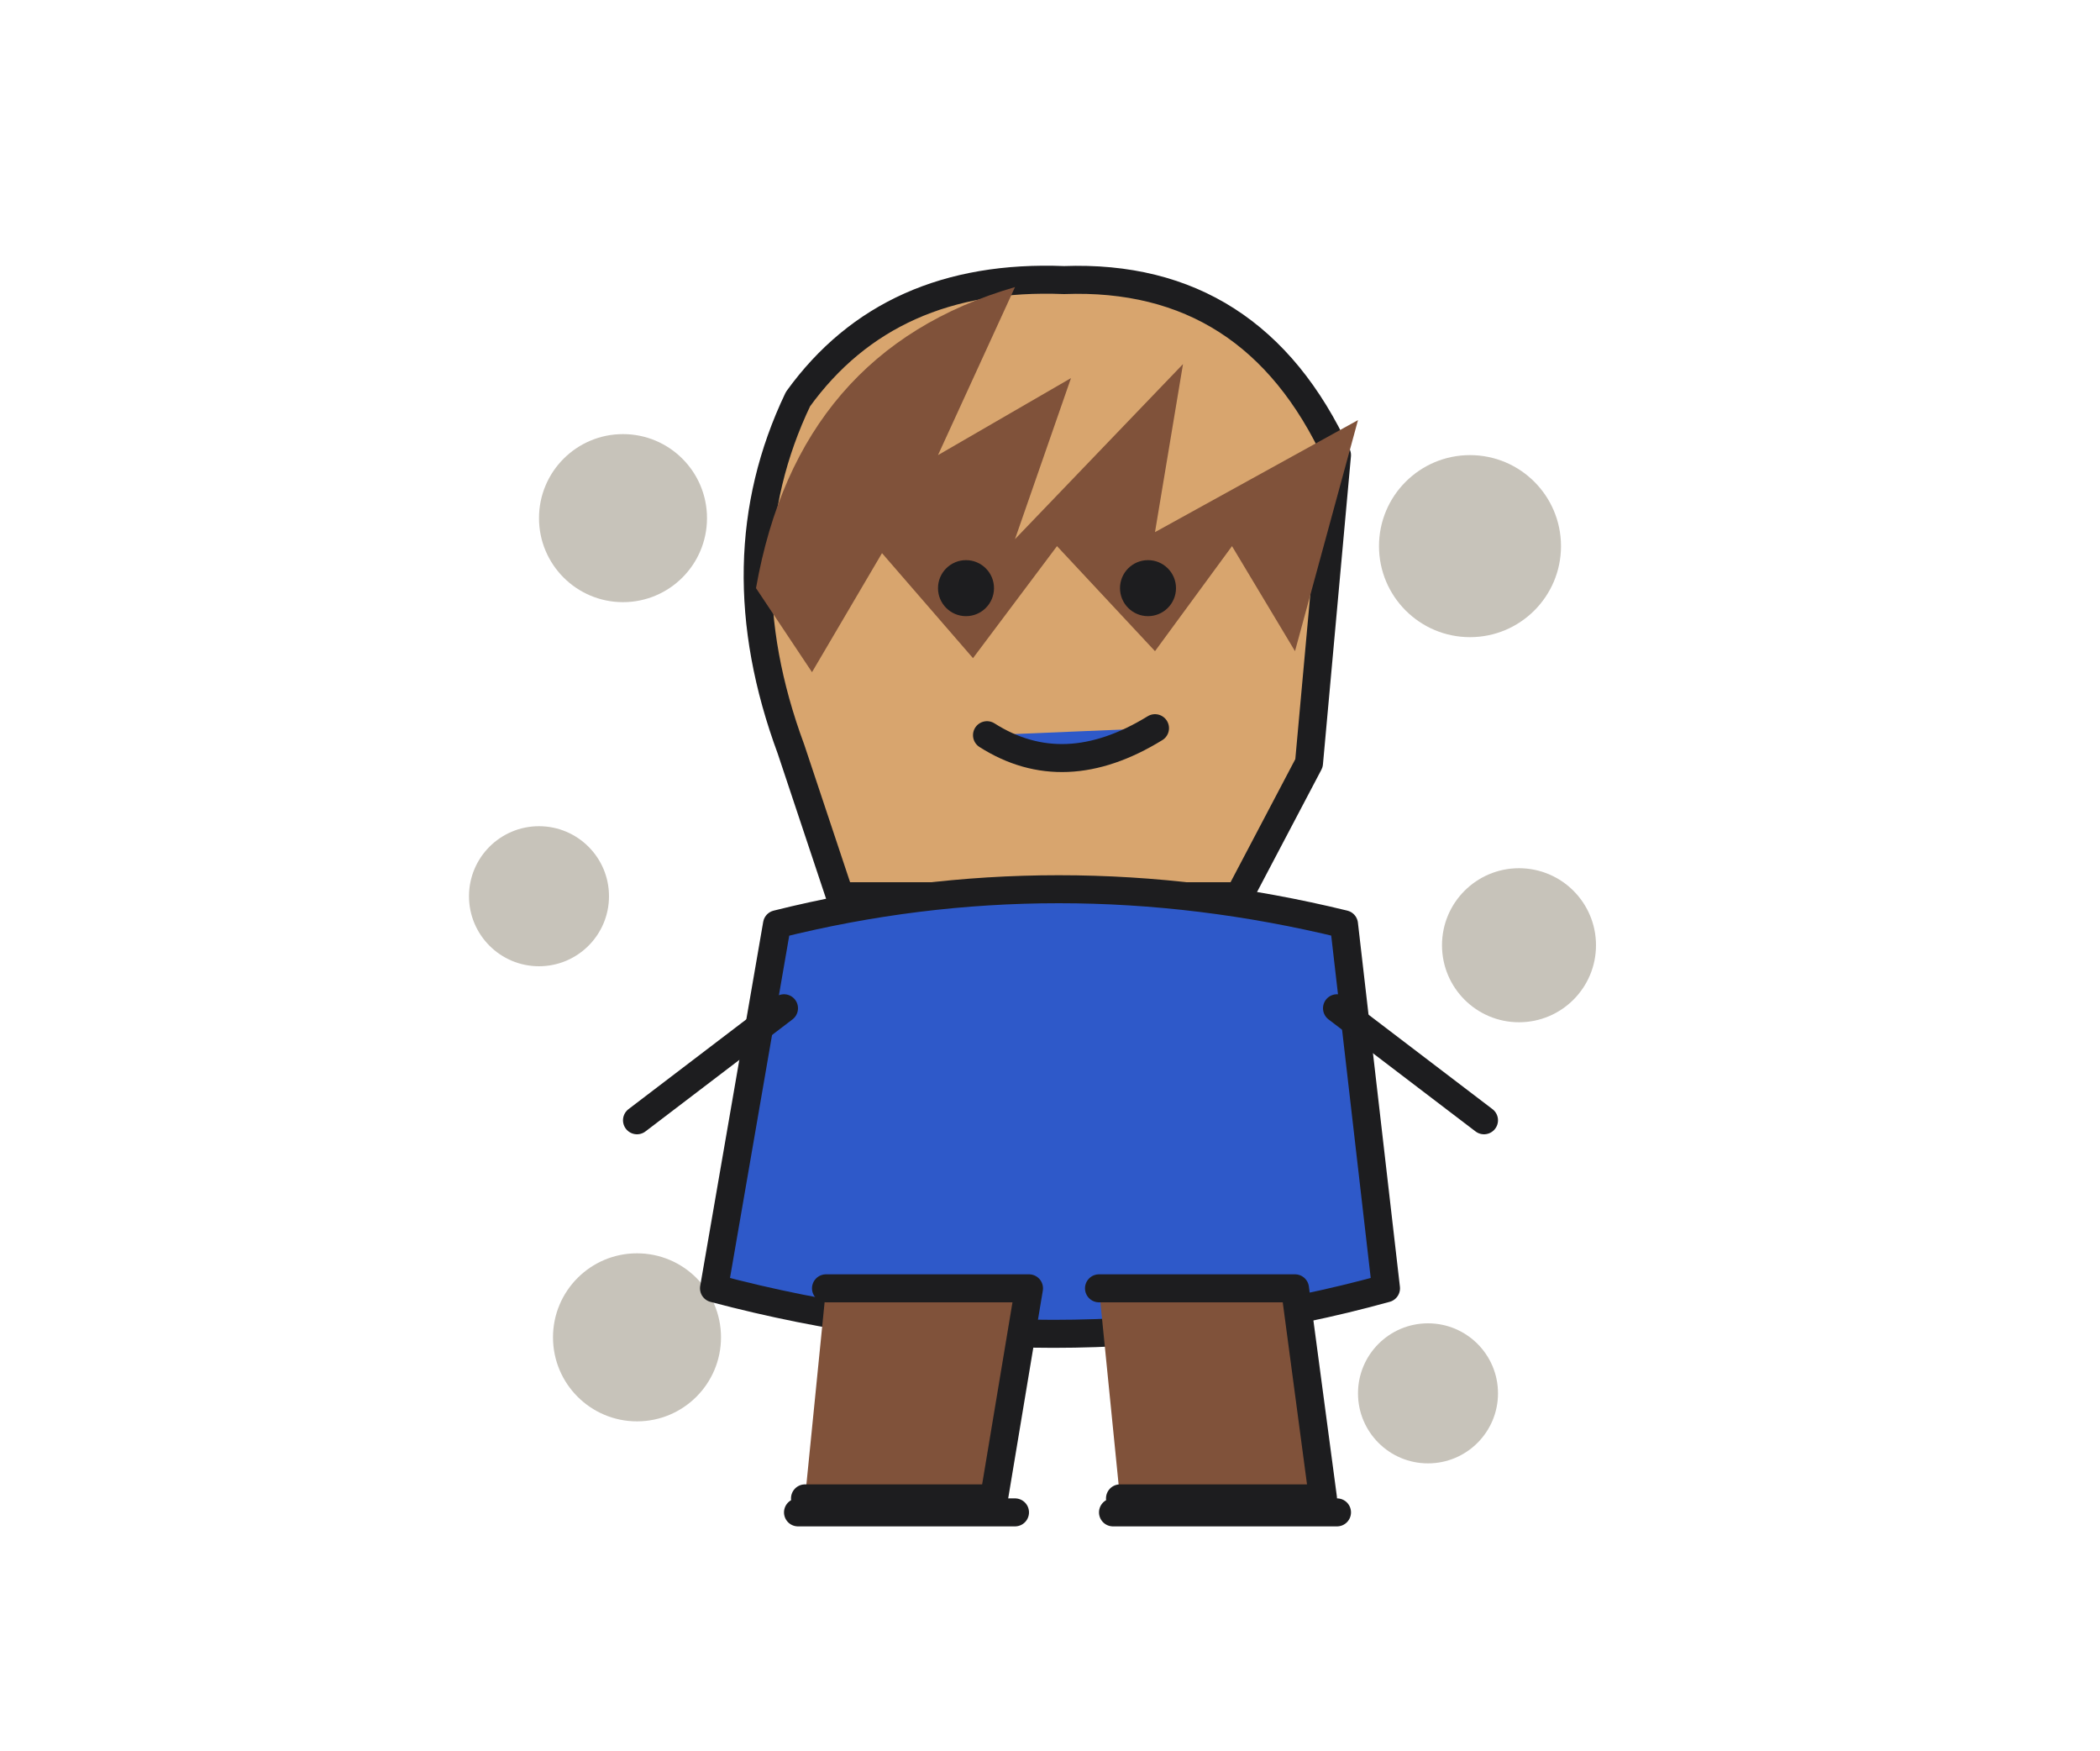
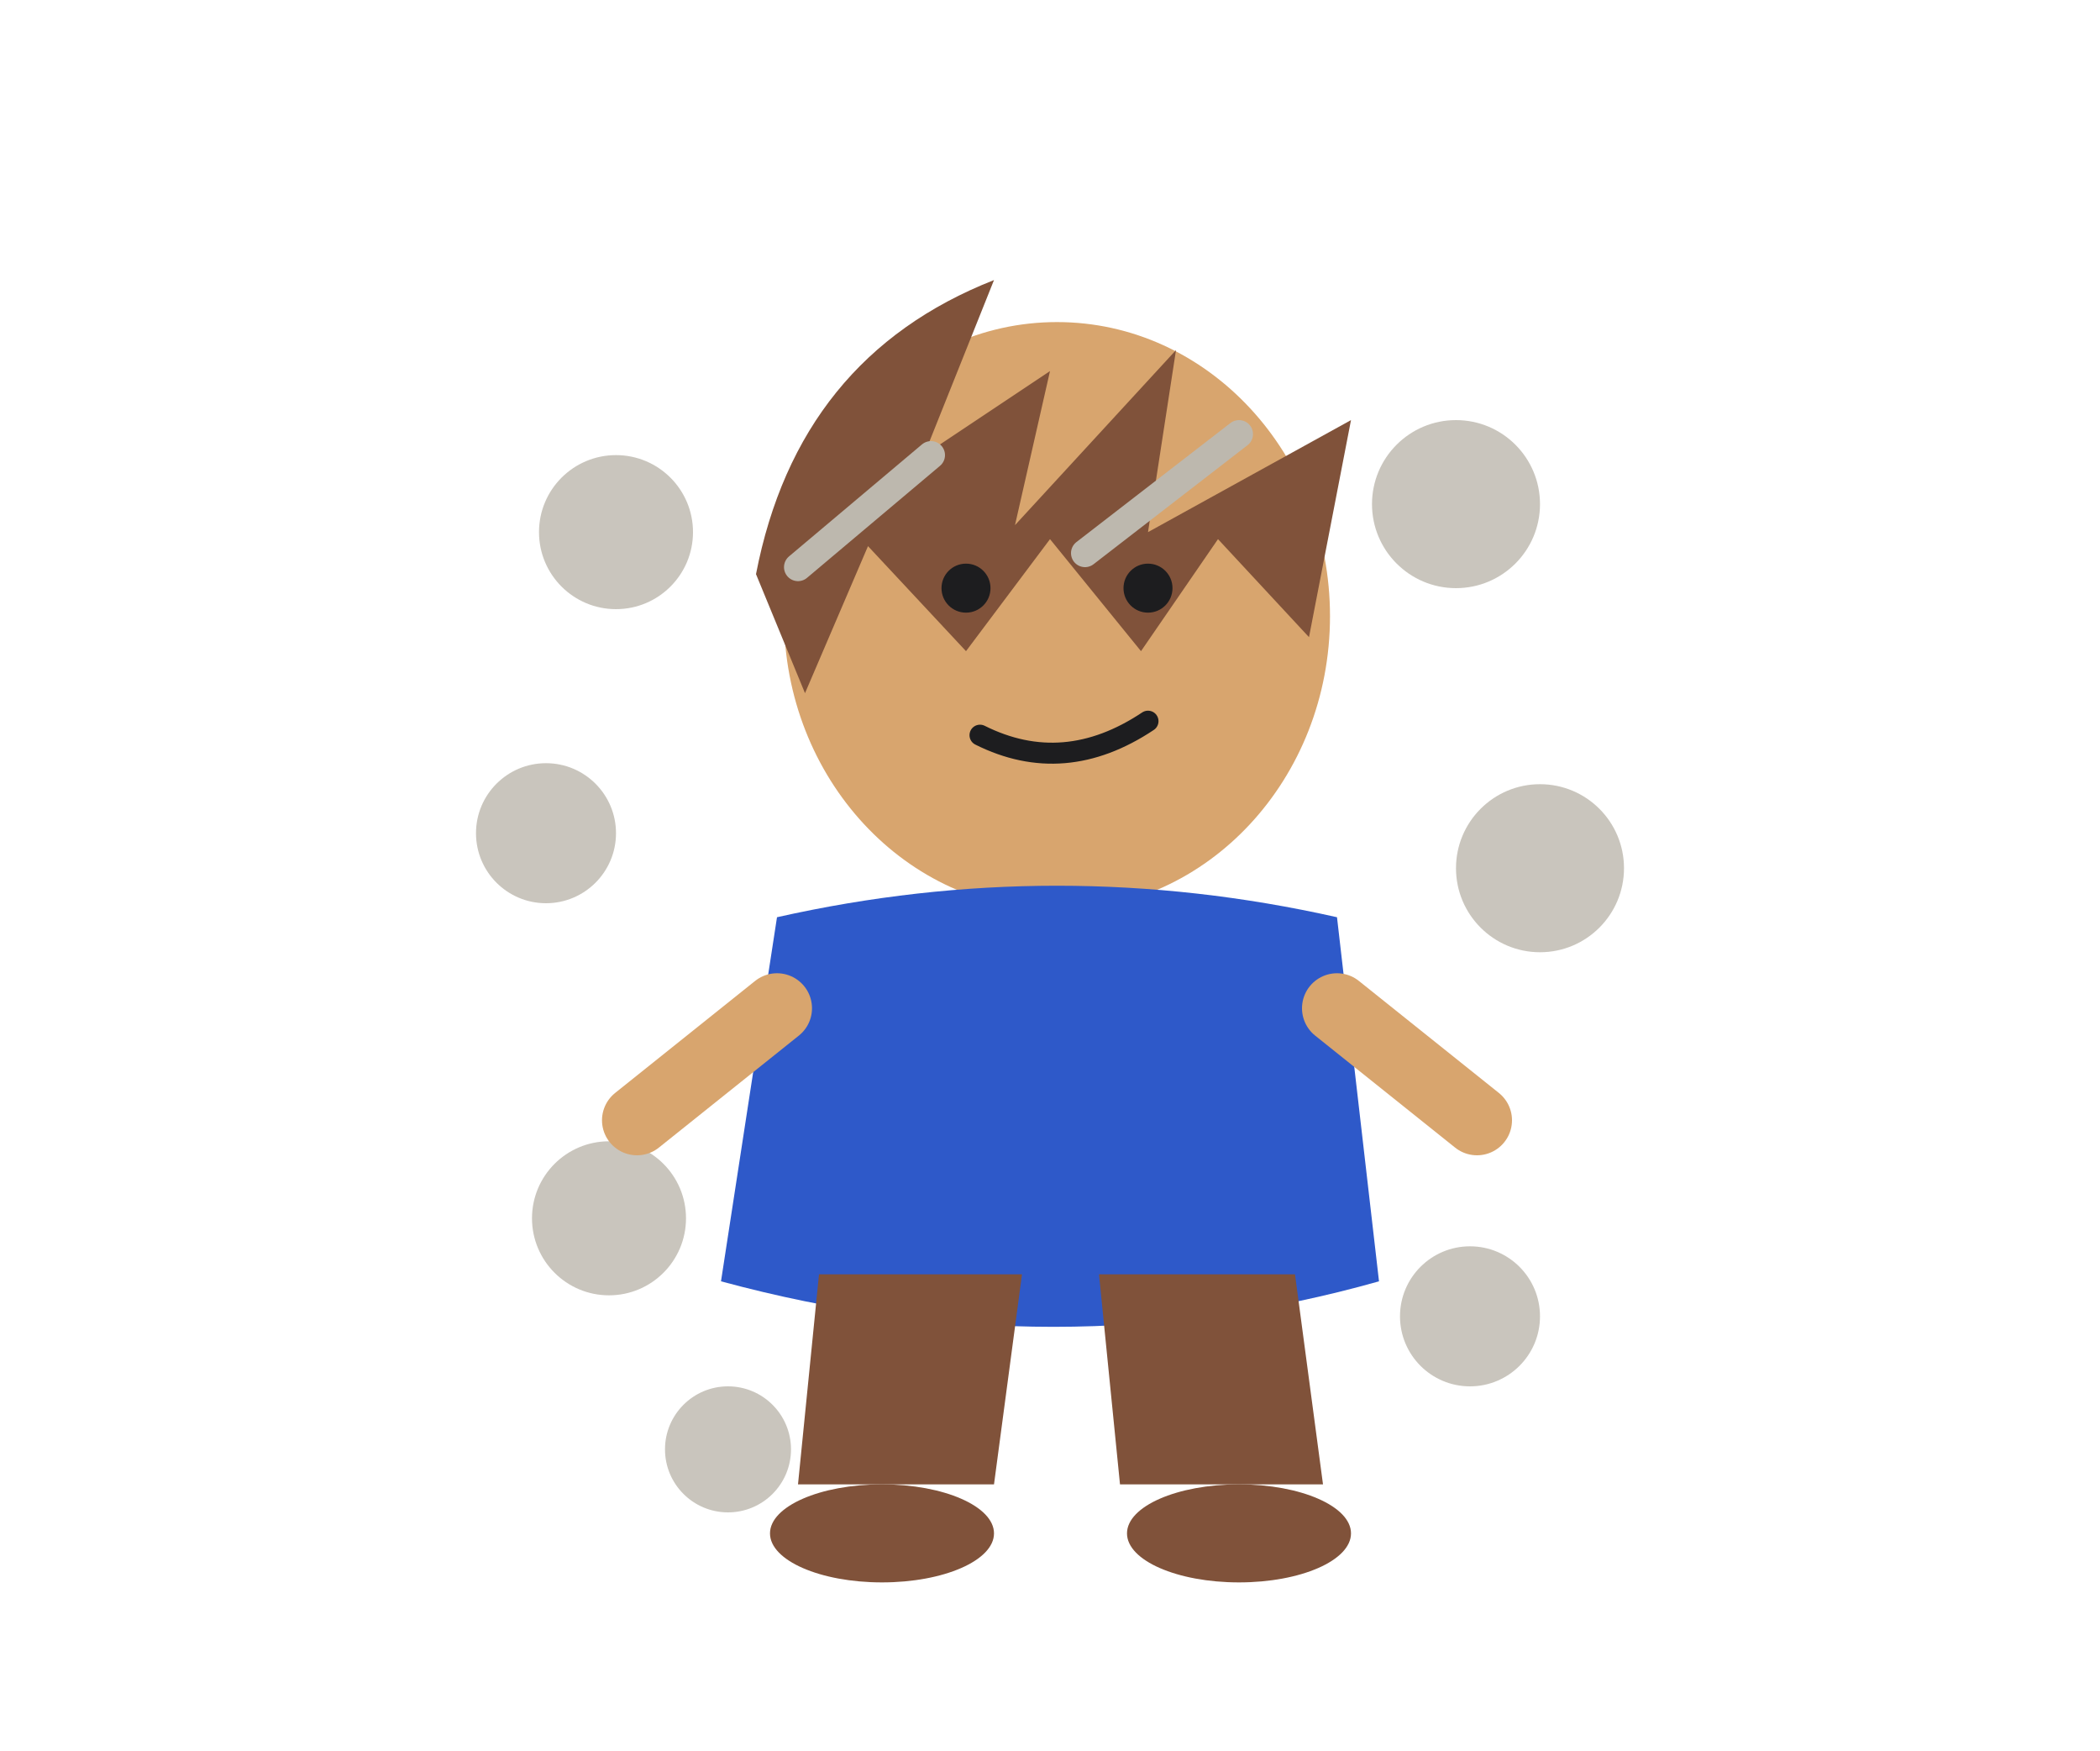
<svg xmlns="http://www.w3.org/2000/svg" width="300" height="250" viewBox="0 0 300 250">
-   <g fill="#BDB8AE" opacity=".85">
-     <circle cx="89" cy="74" r="12" />
-     <circle cx="210" cy="78" r="13" />
-     <circle cx="77" cy="128" r="10" />
-     <circle cx="217" cy="135" r="11" />
-     <circle cx="91" cy="191" r="12" />
-     <circle cx="204" cy="199" r="10" />
+   <g fill="#BDB8AE" opacity=".82">
+     <circle cx="88" cy="76" r="11" />
+     <circle cx="208" cy="72" r="12" />
+     <circle cx="78" cy="119" r="10" />
+     <circle cx="220" cy="124" r="12" />
+     <circle cx="87" cy="174" r="11" />
+     <circle cx="210" cy="188" r="10" />
+     <circle cx="104" cy="207" r="9" />
  </g>
-   <g stroke="#1D1D1F" stroke-width="4" stroke-linecap="round" stroke-linejoin="round">
-     <path d="M113 107 Q103 80 114 57 Q127 39 152 40 Q179 39 191 65 L187 109 L177 128 L120 128Z" fill="#D8A56E" />
-     <path d="M108 84 Q114 50 145 41 L134 65 L153 54 L145 77 L169 52 L165 76 L194 60 L185 93 L176 78 L165 93 L151 78 L139 94 L126 79 L116 96Z" fill="#80523A" stroke="none" />
-     <circle cx="138" cy="84" r="4" fill="#1D1D1F" stroke="none" />
-     <circle cx="164" cy="84" r="4" fill="#1D1D1F" stroke="none" />
-     <path d="M141 105 Q152 112 165 104 M111 132 Q151 122 192 132 L198 184 Q151 197 102 184Z" fill="#2E59C9" />
-     <path d="M112 144 L91 160 M191 144 L212 160" fill="none" />
-     <path d="M118 184 L147 184 L142 214 L115 214 M157 184 L185 184 L189 214 L160 214" fill="#80523A" />
-     <path d="M114 216 L145 216 M159 216 L191 216" fill="none" />
-   </g>
+   <ellipse cx="151" cy="88" rx="39" ry="42" fill="#D8A56E" />
+   <path d="M108 82 Q114 51 142 40 L132 65 L150 53 L145 75 L168 50 L164 76 L193 60 L187 91 L174 77 L163 93 L150 77 L138 93 L124 78 L115 99Z" fill="#80523A" />
+   <path d="M114 81 L133 65 M155 79 L177 62" stroke="#BDB8AE" stroke-width="4" stroke-linecap="round" />
+   <circle cx="138" cy="84" r="3.5" fill="#1D1D1F" />
+   <circle cx="164" cy="84" r="3.5" fill="#1D1D1F" />
+   <path d="M140 105 Q152 111 164 103" fill="none" stroke="#1D1D1F" stroke-width="3" stroke-linecap="round" />
+   <path d="M111 131 Q151 122 191 131 L197 183 Q151 196 103 183Z" fill="#2E59C9" />
+   <path d="M111 144 L91 160 M191 144 L211 160" stroke="#D8A56E" stroke-width="10" stroke-linecap="round" />
+   <path d="M117 182 L146 182 L142 212 L114 212 M157 182 L185 182 L189 212 L160 212" fill="#80523A" />
+   <ellipse cx="126" cy="219" rx="16" ry="7" fill="#80523A" />
+   <ellipse cx="177" cy="219" rx="16" ry="7" fill="#80523A" />
</svg>
